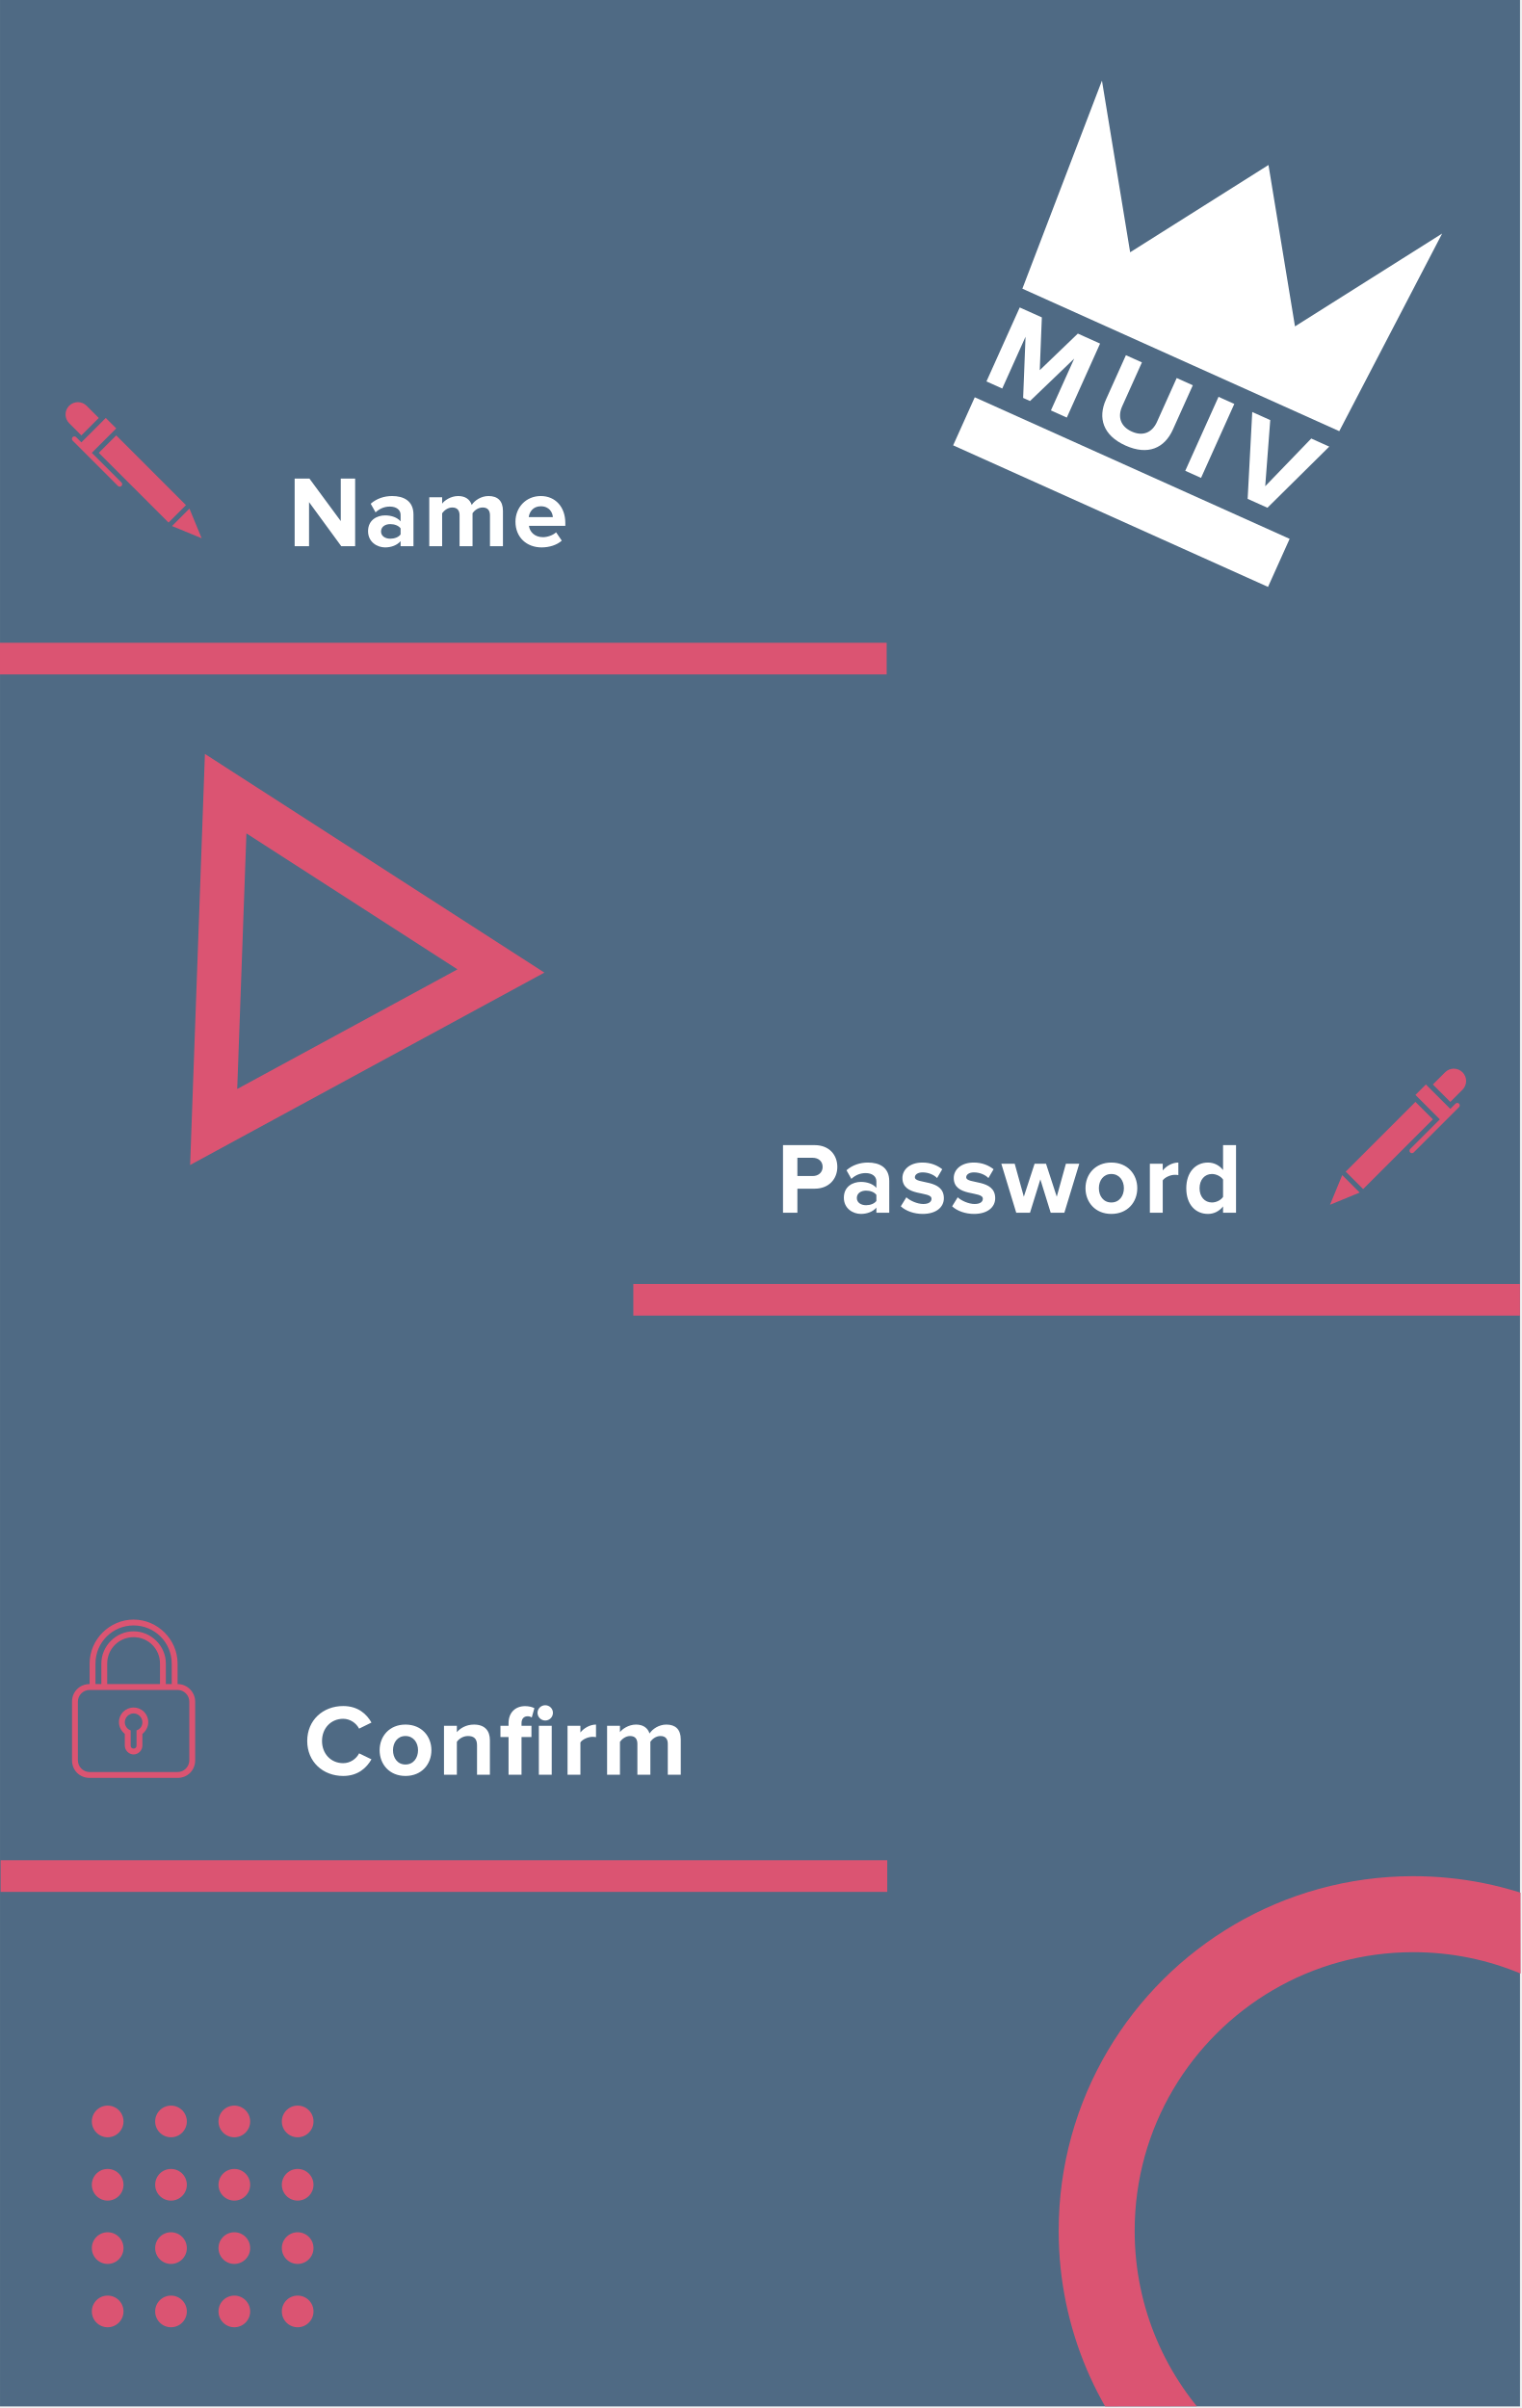
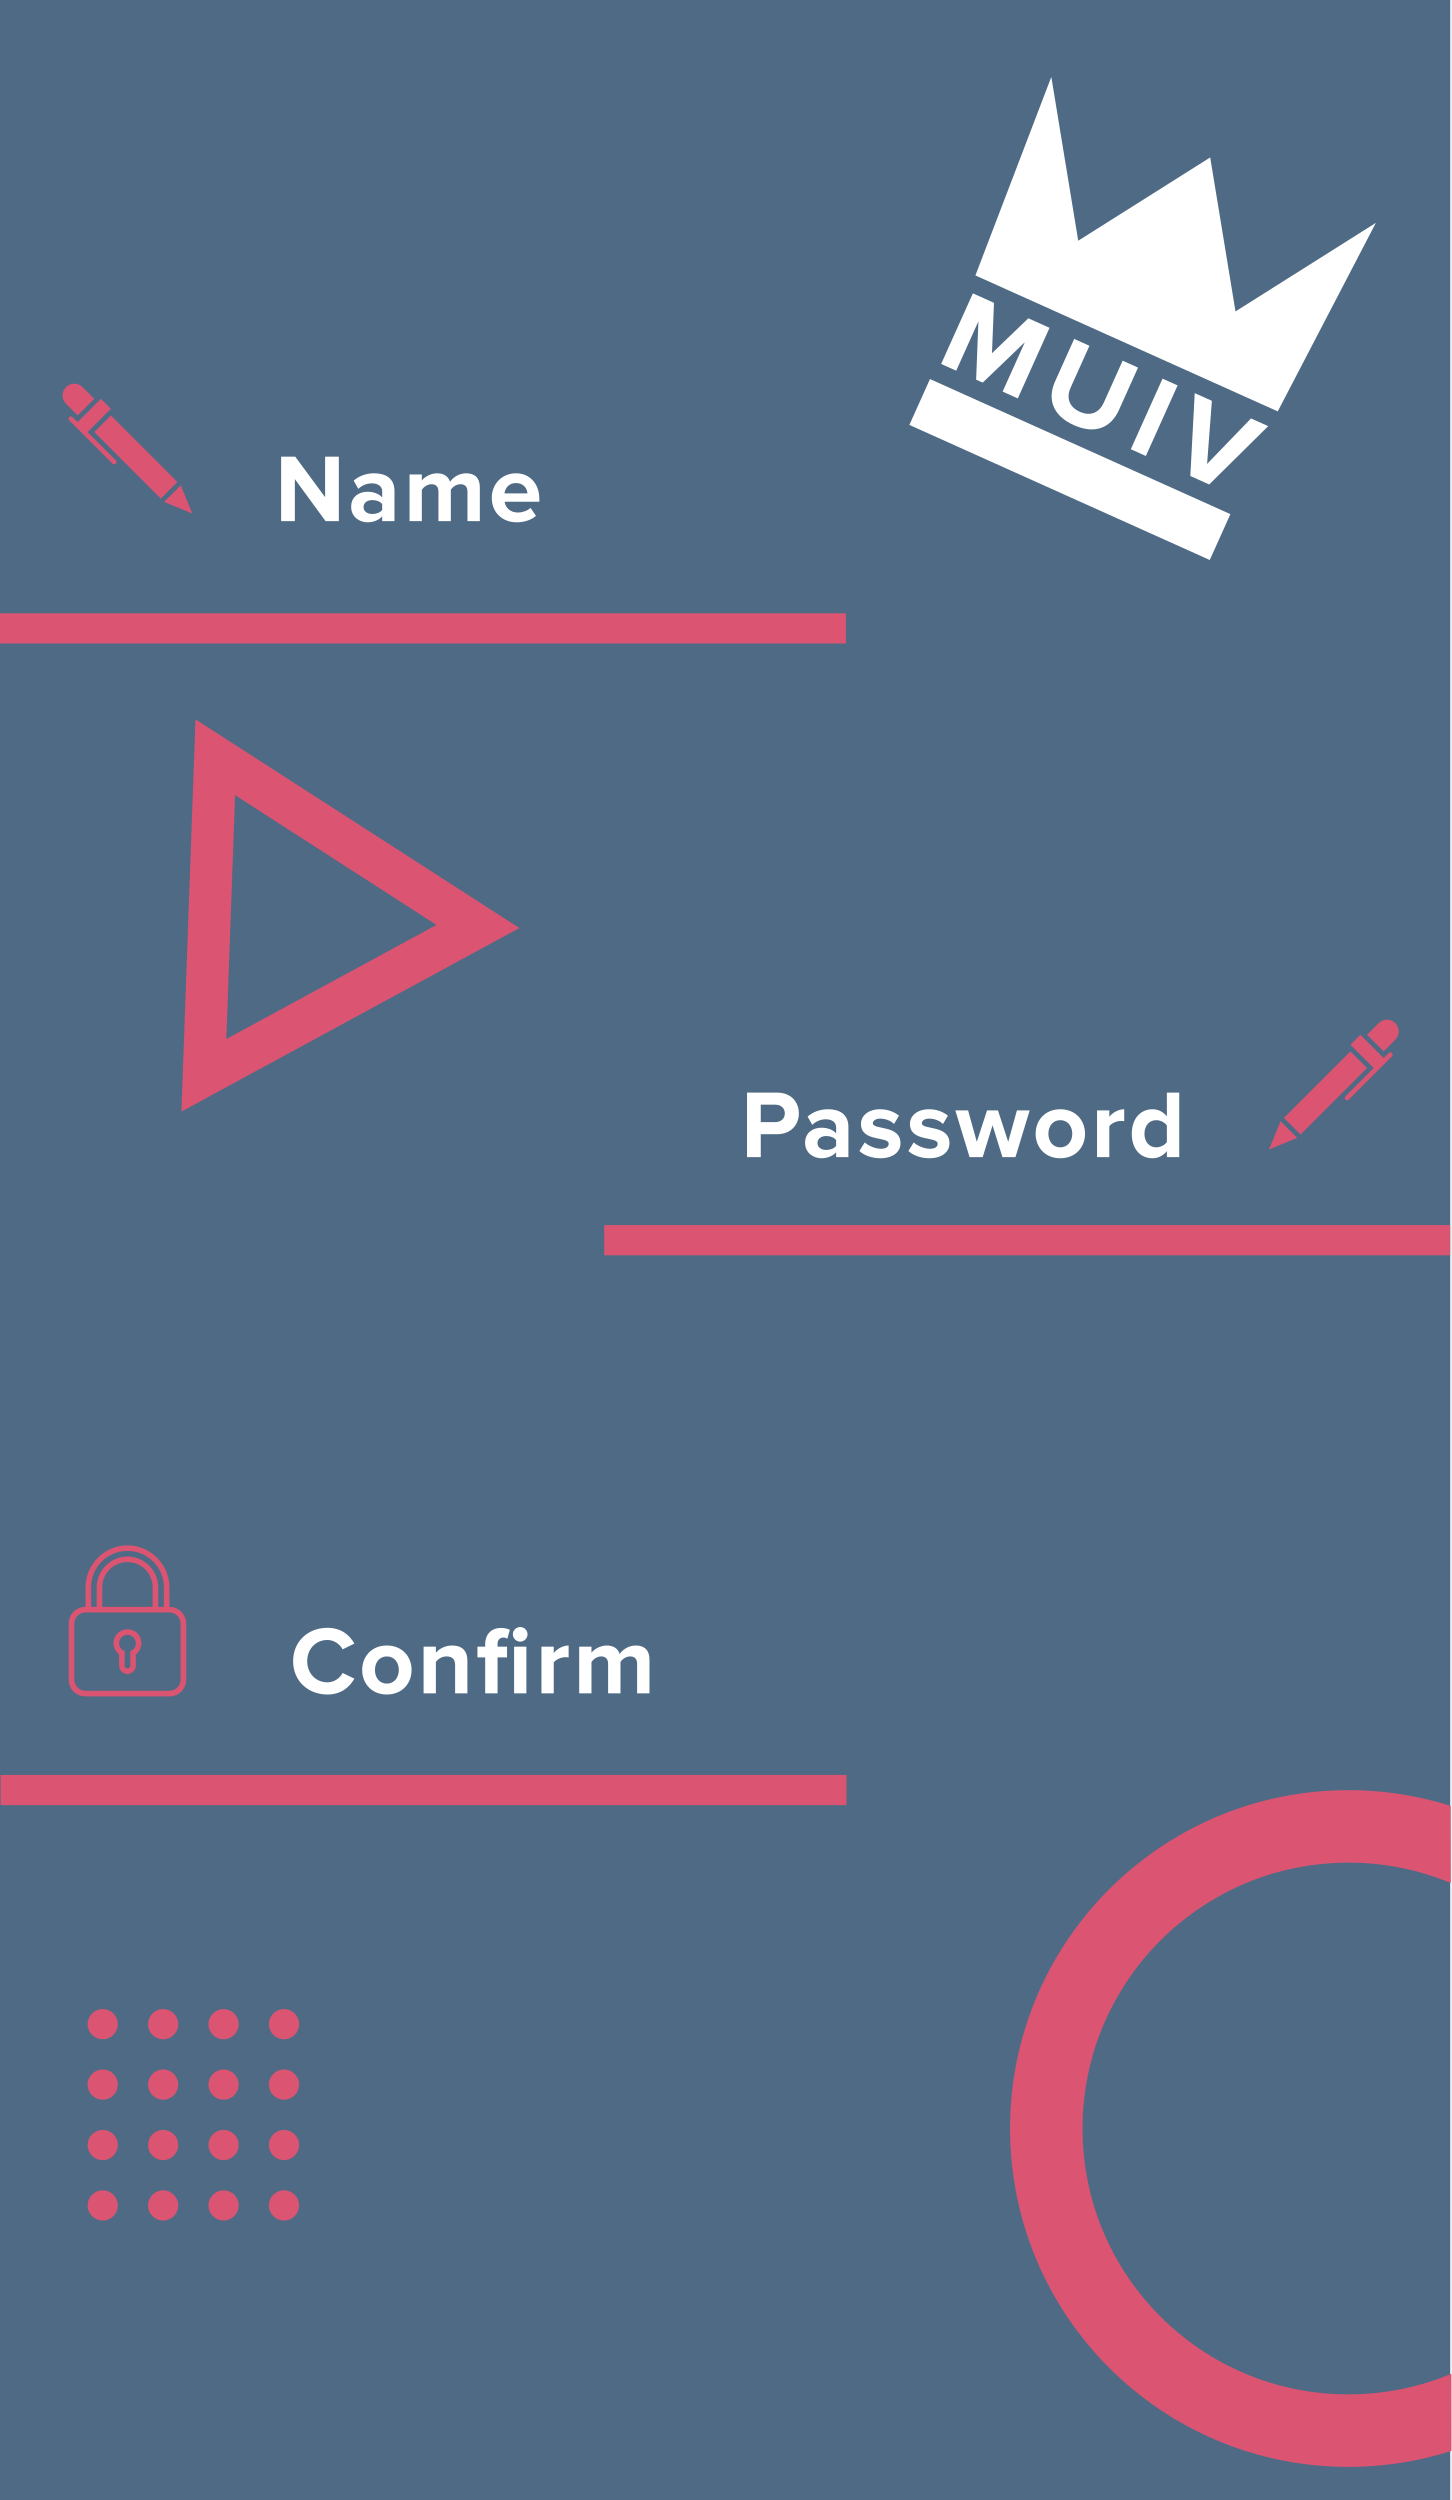
- <svg xmlns="http://www.w3.org/2000/svg" width="961" height="1521" viewBox="0 0 961 1521" fill="none">
-   <rect width="960" height="1520" transform="matrix(-1 0 0 1 960.01 0)" fill="#4F6A84" />
+ <svg xmlns="http://www.w3.org/2000/svg" width="961" height="1655" viewBox="0 0 961 1655" fill="none">
+   <rect width="960" height="1655" transform="matrix(-1 0 0 1 960 0)" fill="#4F6A84" />
  <path d="M224.306 345H215.538L195.186 317.16V345H186.098V302.312H195.442L215.218 329.128V302.312H224.306V345ZM261.139 345H253.011V341.8C250.899 344.296 247.251 345.768 243.219 345.768C238.291 345.768 232.467 342.44 232.467 335.528C232.467 328.296 238.291 325.544 243.219 325.544C247.315 325.544 250.963 326.888 253.011 329.32V325.16C253.011 322.024 250.323 319.976 246.227 319.976C242.899 319.976 239.827 321.192 237.203 323.624L234.131 318.184C237.907 314.856 242.771 313.32 247.635 313.32C254.675 313.32 261.139 316.136 261.139 325.032V345ZM246.483 340.264C249.107 340.264 251.667 339.368 253.011 337.576V333.736C251.667 331.944 249.107 331.048 246.483 331.048C243.283 331.048 240.659 332.712 240.659 335.72C240.659 338.6 243.283 340.264 246.483 340.264ZM317.649 345H309.457V325.48C309.457 322.6 308.177 320.552 304.849 320.552C301.969 320.552 299.601 322.472 298.449 324.136V345H290.257V325.48C290.257 322.6 288.977 320.552 285.649 320.552C282.833 320.552 280.465 322.472 279.249 324.2V345H271.121V314.088H279.249V318.12C280.529 316.264 284.625 313.32 289.361 313.32C293.905 313.32 296.785 315.432 297.937 318.952C299.729 316.136 303.825 313.32 308.561 313.32C314.257 313.32 317.649 316.328 317.649 322.664V345ZM342.069 345.768C332.661 345.768 325.557 339.432 325.557 329.512C325.557 320.552 332.149 313.32 341.557 313.32C350.773 313.32 357.045 320.232 357.045 330.344V332.136H334.069C334.581 336.04 337.717 339.304 342.965 339.304C345.589 339.304 349.237 338.152 351.221 336.232L354.805 341.48C351.733 344.296 346.869 345.768 342.069 345.768ZM349.173 326.632C348.981 323.688 346.933 319.784 341.557 319.784C336.501 319.784 334.325 323.56 333.941 326.632H349.173Z" fill="white" />
  <path d="M503.623 766H494.535V723.312H514.503C523.783 723.312 528.839 729.584 528.839 737.072C528.839 744.496 523.719 750.832 514.503 750.832H503.623V766ZM513.287 742.832C516.871 742.832 519.559 740.592 519.559 737.072C519.559 733.488 516.871 731.312 513.287 731.312H503.623V742.832H513.287ZM561.639 766H553.511V762.8C551.399 765.296 547.751 766.768 543.719 766.768C538.791 766.768 532.967 763.44 532.967 756.528C532.967 749.296 538.791 746.544 543.719 746.544C547.815 746.544 551.463 747.888 553.511 750.32V746.16C553.511 743.024 550.823 740.976 546.727 740.976C543.399 740.976 540.327 742.192 537.703 744.624L534.631 739.184C538.407 735.856 543.271 734.32 548.135 734.32C555.175 734.32 561.639 737.136 561.639 746.032V766ZM546.983 761.264C549.607 761.264 552.167 760.368 553.511 758.576V754.736C552.167 752.944 549.607 752.048 546.983 752.048C543.783 752.048 541.159 753.712 541.159 756.72C541.159 759.6 543.783 761.264 546.983 761.264ZM582.757 766.768C577.381 766.768 572.197 764.976 568.933 761.968L572.453 756.272C574.693 758.384 579.301 760.496 583.141 760.496C586.661 760.496 588.325 759.088 588.325 757.168C588.325 752.048 569.957 756.208 569.957 744.048C569.957 738.864 574.501 734.32 582.629 734.32C587.877 734.32 592.037 736.112 595.109 738.544L591.845 744.112C589.989 742.128 586.469 740.528 582.693 740.528C579.749 740.528 577.829 741.872 577.829 743.6C577.829 748.208 596.133 744.368 596.133 756.848C596.133 762.48 591.333 766.768 582.757 766.768ZM615.177 766.768C609.801 766.768 604.617 764.976 601.353 761.968L604.873 756.272C607.113 758.384 611.721 760.496 615.561 760.496C619.081 760.496 620.745 759.088 620.745 757.168C620.745 752.048 602.377 756.208 602.377 744.048C602.377 738.864 606.921 734.32 615.049 734.32C620.297 734.32 624.457 736.112 627.529 738.544L624.265 744.112C622.409 742.128 618.889 740.528 615.113 740.528C612.169 740.528 610.249 741.872 610.249 743.6C610.249 748.208 628.553 744.368 628.553 756.848C628.553 762.48 623.753 766.768 615.177 766.768ZM672.237 766H663.597L657.069 744.944L650.541 766H641.837L632.429 735.088H640.877L646.637 755.888L653.421 735.088H660.653L667.437 755.888L673.197 735.088H681.645L672.237 766ZM701.904 766.768C691.728 766.768 685.584 759.344 685.584 750.512C685.584 741.744 691.728 734.32 701.904 734.32C712.144 734.32 718.288 741.744 718.288 750.512C718.288 759.344 712.144 766.768 701.904 766.768ZM701.904 759.536C706.96 759.536 709.84 755.376 709.84 750.512C709.84 745.712 706.96 741.552 701.904 741.552C696.848 741.552 694.032 745.712 694.032 750.512C694.032 755.376 696.848 759.536 701.904 759.536ZM734.366 766H726.238V735.088H734.366V739.312C736.542 736.56 740.382 734.32 744.222 734.32V742.256C743.646 742.128 742.878 742.064 741.982 742.064C739.294 742.064 735.71 743.6 734.366 745.584V766ZM780.661 766H772.469V762.032C770.037 765.104 766.645 766.768 762.933 766.768C755.125 766.768 749.237 760.88 749.237 750.576C749.237 740.464 755.061 734.32 762.933 734.32C766.581 734.32 770.037 735.92 772.469 739.056V723.312H780.661V766ZM765.429 759.536C768.181 759.536 771.125 758.064 772.469 756.016V745.072C771.125 743.024 768.181 741.552 765.429 741.552C760.821 741.552 757.621 745.2 757.621 750.576C757.621 755.888 760.821 759.536 765.429 759.536Z" fill="white" />
  <path d="M216.757 1121.77C203.957 1121.77 194.037 1112.81 194.037 1099.69C194.037 1086.57 203.957 1077.61 216.757 1077.61C226.165 1077.61 231.605 1082.73 234.613 1088.04L226.805 1091.88C225.013 1088.42 221.173 1085.67 216.757 1085.67C209.013 1085.67 203.381 1091.62 203.381 1099.69C203.381 1107.75 209.013 1113.7 216.757 1113.7C221.173 1113.7 225.013 1111.02 226.805 1107.5L234.613 1111.27C231.541 1116.58 226.165 1121.77 216.757 1121.77ZM256.086 1121.77C245.91 1121.77 239.766 1114.34 239.766 1105.51C239.766 1096.74 245.91 1089.32 256.086 1089.32C266.326 1089.32 272.47 1096.74 272.47 1105.51C272.47 1114.34 266.326 1121.77 256.086 1121.77ZM256.086 1114.54C261.142 1114.54 264.022 1110.38 264.022 1105.51C264.022 1100.71 261.142 1096.55 256.086 1096.55C251.03 1096.55 248.214 1100.71 248.214 1105.51C248.214 1110.38 251.03 1114.54 256.086 1114.54ZM309.412 1121H301.284V1102.31C301.284 1098.02 299.044 1096.55 295.588 1096.55C292.388 1096.55 289.892 1098.34 288.548 1100.2V1121H280.42V1090.09H288.548V1094.12C290.532 1091.75 294.308 1089.32 299.364 1089.32C306.148 1089.32 309.412 1093.16 309.412 1099.18V1121ZM329.387 1121H321.195V1097.19H316.075V1090.09H321.195V1088.42C321.195 1081.7 325.547 1077.67 331.627 1077.67C333.931 1077.67 336.043 1078.18 337.515 1078.95L335.851 1084.84C335.211 1084.39 334.315 1084.07 333.227 1084.07C330.923 1084.07 329.387 1085.61 329.387 1088.42V1090.09H335.659V1097.19H329.387V1121ZM344.363 1086.76C341.739 1086.76 339.499 1084.58 339.499 1081.9C339.499 1079.21 341.739 1077.1 344.363 1077.1C347.051 1077.1 349.227 1079.21 349.227 1081.9C349.227 1084.58 347.051 1086.76 344.363 1086.76ZM348.459 1121H340.331V1090.09H348.459V1121ZM366.576 1121H358.448V1090.09H366.576V1094.31C368.752 1091.56 372.592 1089.32 376.432 1089.32V1097.26C375.856 1097.13 375.088 1097.06 374.192 1097.06C371.504 1097.06 367.92 1098.6 366.576 1100.58V1121ZM429.958 1121H421.766V1101.48C421.766 1098.6 420.486 1096.55 417.158 1096.55C414.278 1096.55 411.91 1098.47 410.758 1100.14V1121H402.566V1101.48C402.566 1098.6 401.286 1096.55 397.958 1096.55C395.142 1096.55 392.774 1098.47 391.558 1100.2V1121H383.43V1090.09H391.558V1094.12C392.838 1092.26 396.934 1089.32 401.67 1089.32C406.214 1089.32 409.094 1091.43 410.246 1094.95C412.038 1092.14 416.134 1089.32 420.87 1089.32C426.566 1089.32 429.958 1092.33 429.958 1098.66V1121Z" fill="white" />
  <g clip-path="url(#clip0_36_41)">
    <path d="M892.873 1609.08C1003.33 1608.95 1092.77 1519.29 1092.64 1408.84C1092.51 1298.38 1002.86 1208.95 892.407 1209.08C819.148 1209.17 755.105 1248.63 720.309 1307.53C702.694 1337.34 692.597 1372.12 692.64 1409.33C692.769 1519.79 782.416 1609.22 892.873 1609.08Z" stroke="#DB5472" stroke-width="48" />
  </g>
  <circle cx="10" cy="10" r="10" transform="matrix(-1 0 0 1 198 1330)" fill="#DB5472" />
  <circle cx="10" cy="10" r="10" transform="matrix(-1 0 0 1 198 1410)" fill="#DB5472" />
  <circle cx="10" cy="10" r="10" transform="matrix(-1 0 0 1 198 1370)" fill="#DB5472" />
  <circle cx="10" cy="10" r="10" transform="matrix(-1 0 0 1 198 1450)" fill="#DB5472" />
  <circle cx="10" cy="10" r="10" transform="matrix(-1 0 0 1 158 1330)" fill="#DB5472" />
  <circle cx="10" cy="10" r="10" transform="matrix(-1 0 0 1 158 1410)" fill="#DB5472" />
  <circle cx="10" cy="10" r="10" transform="matrix(-1 0 0 1 158 1370)" fill="#DB5472" />
  <circle cx="10" cy="10" r="10" transform="matrix(-1 0 0 1 158 1450)" fill="#DB5472" />
  <circle cx="10" cy="10" r="10" transform="matrix(-1 0 0 1 118 1330)" fill="#DB5472" />
  <circle cx="10" cy="10" r="10" transform="matrix(-1 0 0 1 118 1410)" fill="#DB5472" />
  <circle cx="10" cy="10" r="10" transform="matrix(-1 0 0 1 118 1370)" fill="#DB5472" />
  <circle cx="10" cy="10" r="10" transform="matrix(-1 0 0 1 118 1450)" fill="#DB5472" />
  <circle cx="10" cy="10" r="10" transform="matrix(-1 0 0 1 78 1330)" fill="#DB5472" />
  <circle cx="10" cy="10" r="10" transform="matrix(-1 0 0 1 78 1410)" fill="#DB5472" />
  <circle cx="10" cy="10" r="10" transform="matrix(-1 0 0 1 78 1370)" fill="#DB5472" />
  <circle cx="10" cy="10" r="10" transform="matrix(-1 0 0 1 78 1450)" fill="#DB5472" />
  <rect width="560" height="20" transform="matrix(-1 0 0 1 960 811)" fill="#DB5472" />
  <rect width="560" height="20" transform="matrix(-1 0 0 1 560.379 1175)" fill="#DB5472" />
  <rect width="560" height="20" transform="matrix(-1 0 0 1 560 406)" fill="#DB5472" />
  <path d="M43.678 267.309L51.388 275.018L62.397 264.009L54.688 256.3C51.647 253.259 46.716 253.259 43.678 256.3C40.641 259.34 40.638 264.268 43.678 267.309ZM48.085 276.115C47.475 275.509 46.488 275.509 45.882 276.115C45.272 276.725 45.272 277.712 45.882 278.318L74.507 306.947C75.116 307.553 76.103 307.553 76.71 306.947C77.316 306.34 77.316 305.353 76.71 304.747L57.991 286.028L73.41 270.609L66.803 264.006L51.388 279.422L48.085 276.115ZM73.407 275.018L62.397 286.028L106.441 330.072L117.45 319.062L73.407 275.018ZM127.36 339.981L119.653 321.265L108.644 332.275L127.36 339.981Z" fill="#DB5472" />
  <path d="M923.701 688.309L915.991 696.018L904.982 685.009L912.691 677.3C915.732 674.259 920.663 674.259 923.701 677.3C926.738 680.34 926.741 685.268 923.701 688.309ZM919.295 697.115C919.904 696.509 920.891 696.509 921.498 697.115C922.107 697.725 922.107 698.712 921.498 699.318L892.873 727.947C892.263 728.553 891.276 728.553 890.67 727.947C890.063 727.34 890.063 726.353 890.67 725.747L909.388 707.028L893.97 691.609L900.576 685.006L915.991 700.422L919.295 697.115ZM893.973 696.018L904.982 707.028L860.938 751.072L849.929 740.062L893.973 696.018ZM840.02 760.981L847.726 742.265L858.735 753.275L840.02 760.981Z" fill="#DB5472" />
  <path d="M84.379 1078.56C79.194 1078.56 75.12 1082.63 75.12 1087.81C75.12 1090.78 76.602 1093.37 78.824 1095.22V1102.63C78.824 1105.59 81.417 1108.19 84.38 1108.19C87.343 1108.19 89.935 1105.59 89.935 1102.63V1095.22C92.157 1093.37 93.639 1090.78 93.639 1087.81C93.639 1082.63 89.565 1078.56 84.379 1078.56ZM86.231 1093V1102.63C86.231 1103.74 85.49 1104.48 84.379 1104.48C83.268 1104.48 82.528 1103.74 82.528 1102.63V1093C80.305 1092.26 78.824 1090.04 78.824 1087.82C78.824 1084.85 81.417 1082.26 84.38 1082.26C87.343 1082.26 89.935 1084.85 89.935 1087.82C89.935 1090.41 88.453 1092.26 86.231 1093Z" fill="#DB5472" />
  <path d="M112.157 1063.74V1050.78C112.157 1035.59 99.565 1023 84.379 1023C69.194 1023 56.602 1035.59 56.602 1050.78V1063.74C50.305 1063.74 45.49 1068.56 45.49 1074.85V1111.89C45.49 1118.19 50.305 1123 56.602 1123H112.157C118.454 1123 123.268 1118.19 123.268 1111.89V1074.85C123.268 1068.93 118.454 1063.74 112.157 1063.74ZM60.305 1050.78C60.305 1037.44 71.046 1026.7 84.379 1026.7C97.713 1026.7 108.453 1037.44 108.453 1050.78V1063.74H104.75V1050.78C104.75 1039.67 95.49 1030.41 84.379 1030.41C73.268 1030.41 64.009 1039.67 64.009 1050.78V1063.74H60.305V1050.78ZM101.046 1050.78V1063.74H67.713V1050.78C67.713 1041.52 75.12 1034.11 84.379 1034.11C93.638 1034.11 101.046 1041.52 101.046 1050.78ZM119.565 1111.89C119.565 1115.96 116.231 1119.3 112.157 1119.3H56.602C52.527 1119.3 49.194 1115.96 49.194 1111.89V1074.85C49.194 1070.78 52.527 1067.44 56.602 1067.44H112.157C116.231 1067.44 119.565 1070.78 119.565 1074.85V1111.89Z" fill="#DB5472" />
  <path d="M316.383 613.318L142.527 501.32L134.955 711.855L316.383 613.318Z" stroke="#DB5472" stroke-width="28" />
  <g clip-path="url(#clip1_36_41)">
    <path d="M814.512 340.36L615.646 250.943L601.996 281.301L800.862 370.717L814.512 340.36Z" fill="white" />
-     <path d="M673.782 263.748L663.745 259.235L678.456 226.519L650.55 253.302L646.198 251.345L647.713 212.696L633.003 245.412L623.036 240.931L644.046 194.203L658.014 200.483L656.69 233.829L680.755 210.708L694.793 217.02L673.782 263.748ZM710.847 281.424C696.599 275.018 693.312 263.939 698.478 252.449L711.109 224.357L721.216 228.901L708.742 256.644C705.813 263.159 707.587 269.347 714.816 272.597C722.046 275.848 727.781 273.037 730.711 266.521L743.185 238.779L753.362 243.355L740.762 271.378C735.533 283.007 725.095 287.831 710.847 281.424ZM758.56 301.867L748.593 297.385L769.604 250.658L779.57 255.139L758.56 301.867ZM800.491 320.72L787.997 315.103L790.899 260.233L802.27 265.346L799.095 307.123L828.169 276.991L839.539 282.103L800.491 320.72Z" fill="white" />
-     <path fill-rule="evenodd" clip-rule="evenodd" d="M801.154 104.218L817.895 206.165L910.829 147.52L845.864 272.342L645.719 182.35L695.976 50.914L713.783 159.353L801.154 104.218Z" fill="white" />
+     <path d="M673.782 263.748L663.745 259.235L678.455 226.519L650.55 253.302L646.198 251.345L647.713 212.696L633.003 245.412L623.036 240.931L644.046 194.203L658.014 200.483L656.69 233.829L680.755 210.708L694.793 217.02L673.782 263.748ZM710.847 281.424C696.599 275.018 693.312 263.939 698.478 252.449L711.109 224.357L721.216 228.901L708.742 256.644C705.813 263.159 707.587 269.347 714.816 272.597C722.045 275.848 727.781 273.037 730.711 266.521L743.185 238.779L753.362 243.355L740.762 271.378C735.533 283.007 725.095 287.831 710.847 281.424ZM758.56 301.867L748.593 297.385L769.604 250.658L779.57 255.139L758.56 301.867ZM800.491 320.72L787.997 315.103L790.899 260.233L802.27 265.346L799.095 307.123L828.169 276.991L839.539 282.103L800.491 320.72Z" fill="white" />
+     <path fill-rule="evenodd" clip-rule="evenodd" d="M801.154 104.218L817.895 206.165L910.829 147.52L845.863 272.342L645.719 182.35L695.976 50.914L713.783 159.353L801.154 104.218Z" fill="white" />
  </g>
  <defs>
    <clipPath id="clip0_36_41">
-       <rect width="334.693" height="291.963" fill="white" transform="matrix(0.00116535 0.999999 0.999999 -0.00122764 668.379 1185.36)" />
+       <rect width="456.235" height="291.963" fill="white" transform="matrix(0.00116535 0.999999 0.999999 -0.00122764 668.379 1185.36)" />
    </clipPath>
    <clipPath id="clip1_36_41">
      <rect width="236" height="249" fill="white" transform="translate(695.919 50.5192) rotate(24.2103)" />
    </clipPath>
  </defs>
</svg>
